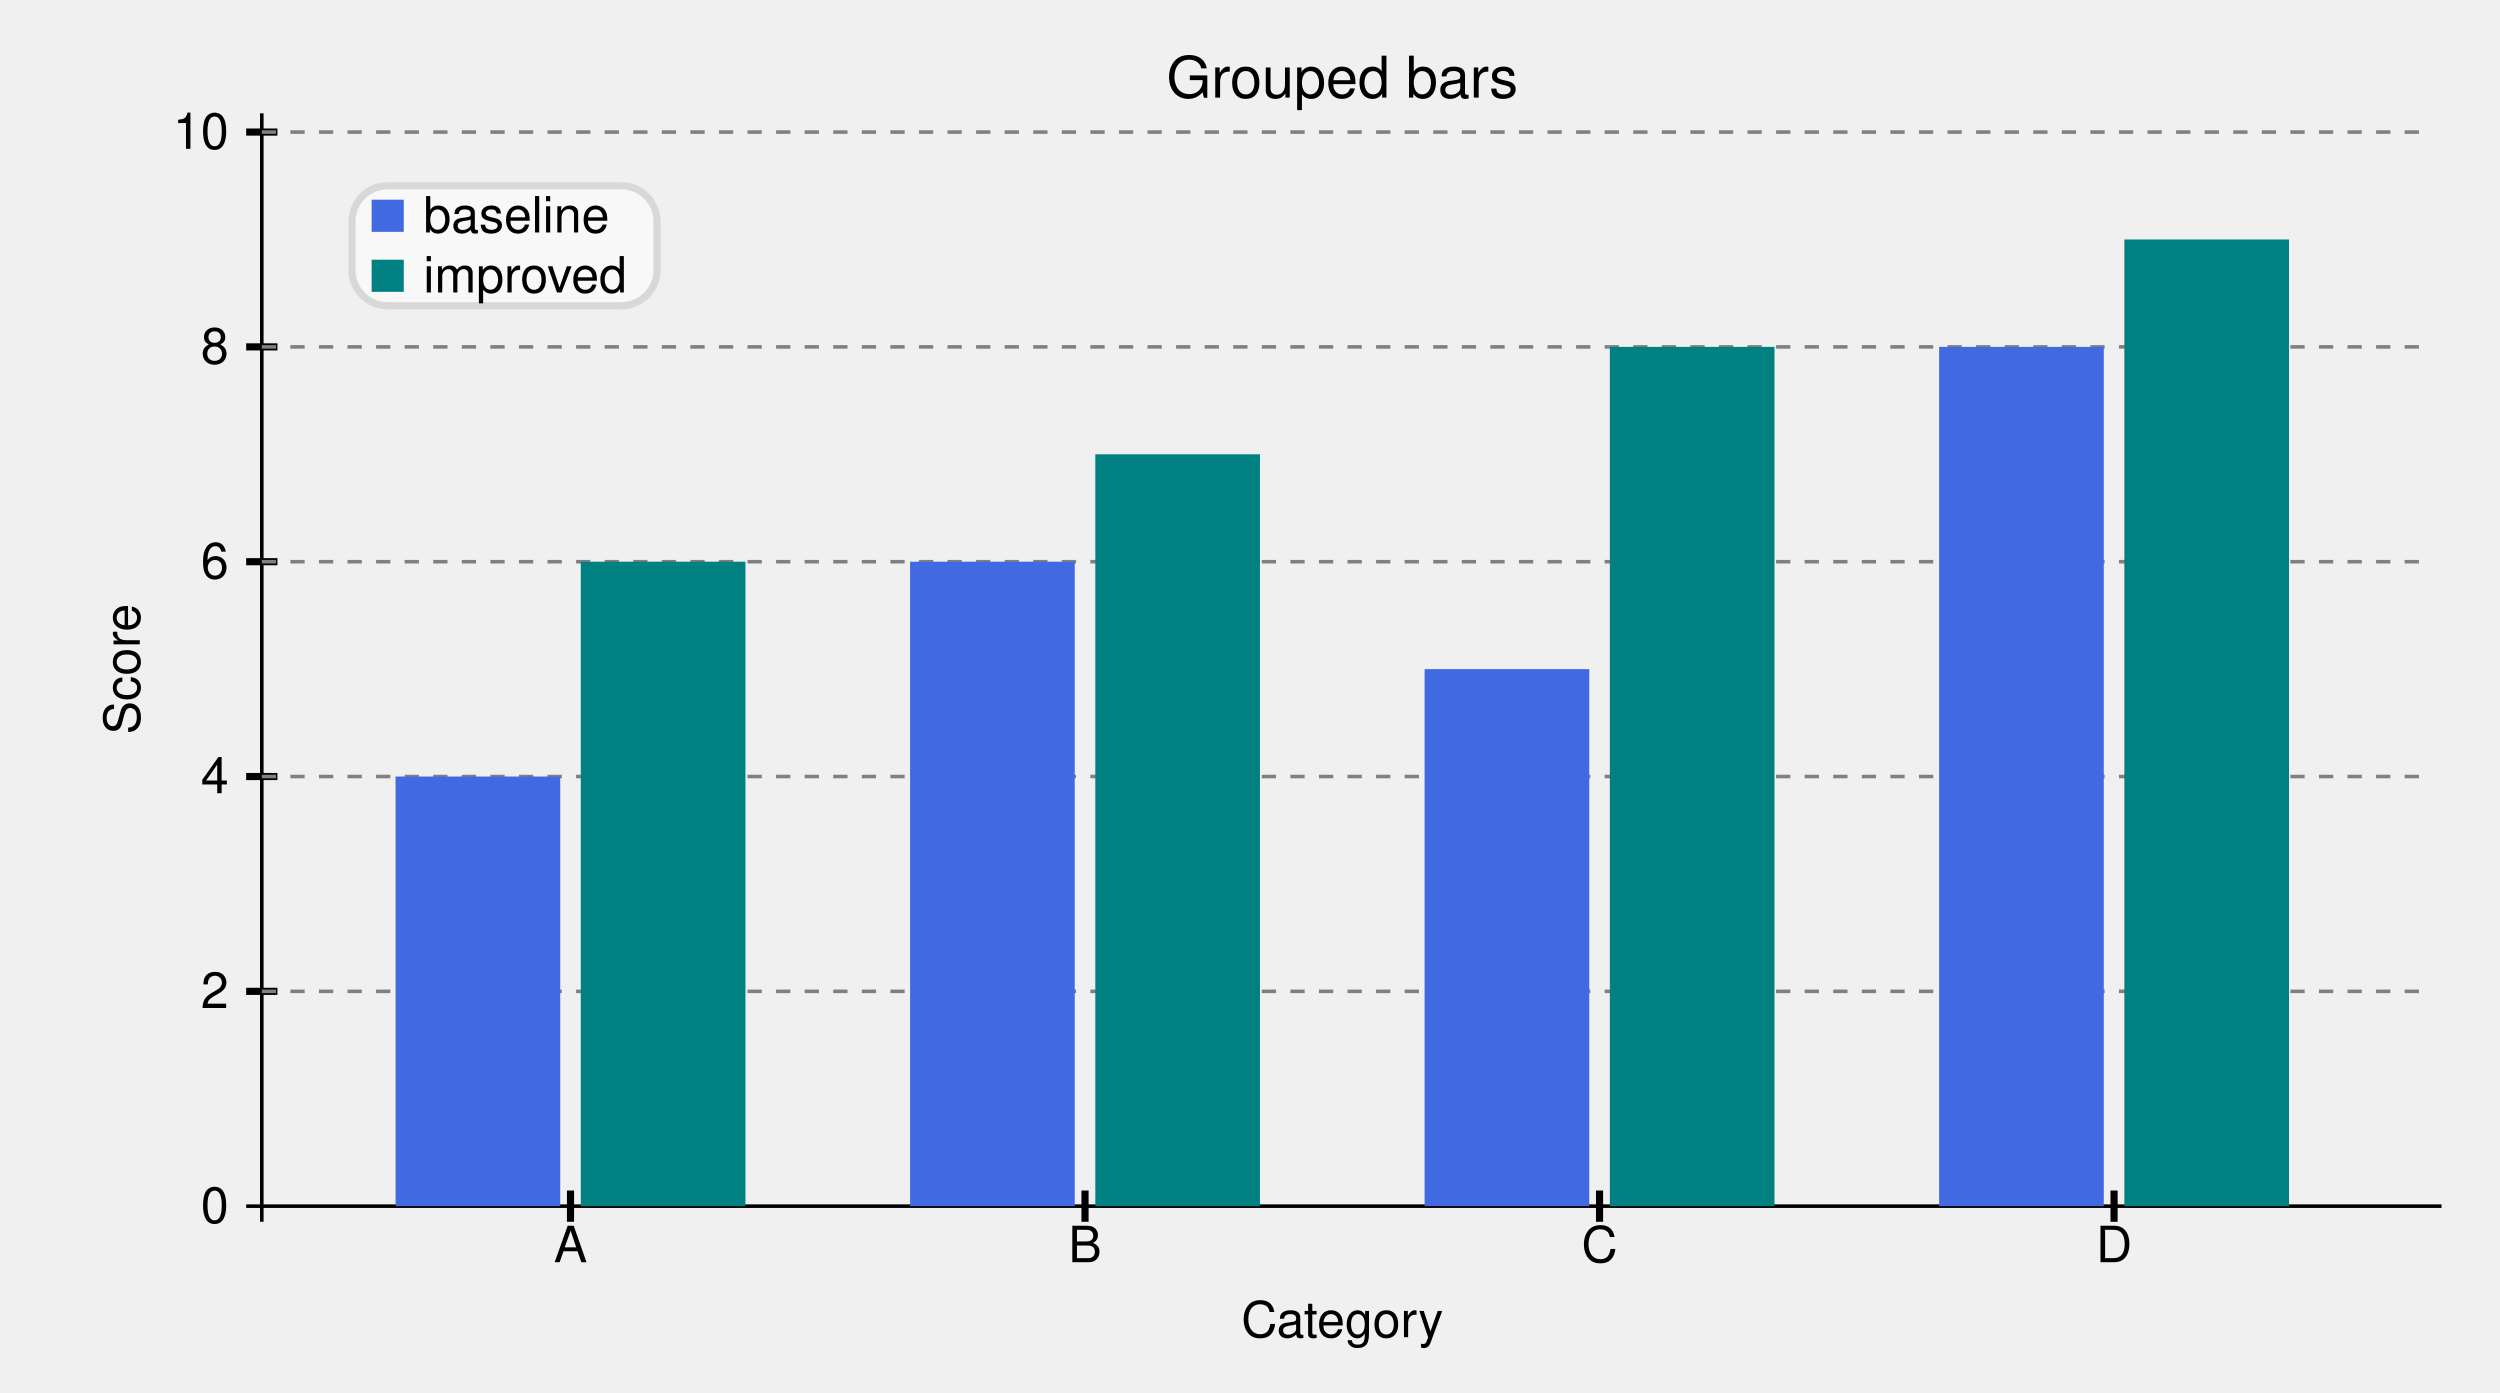
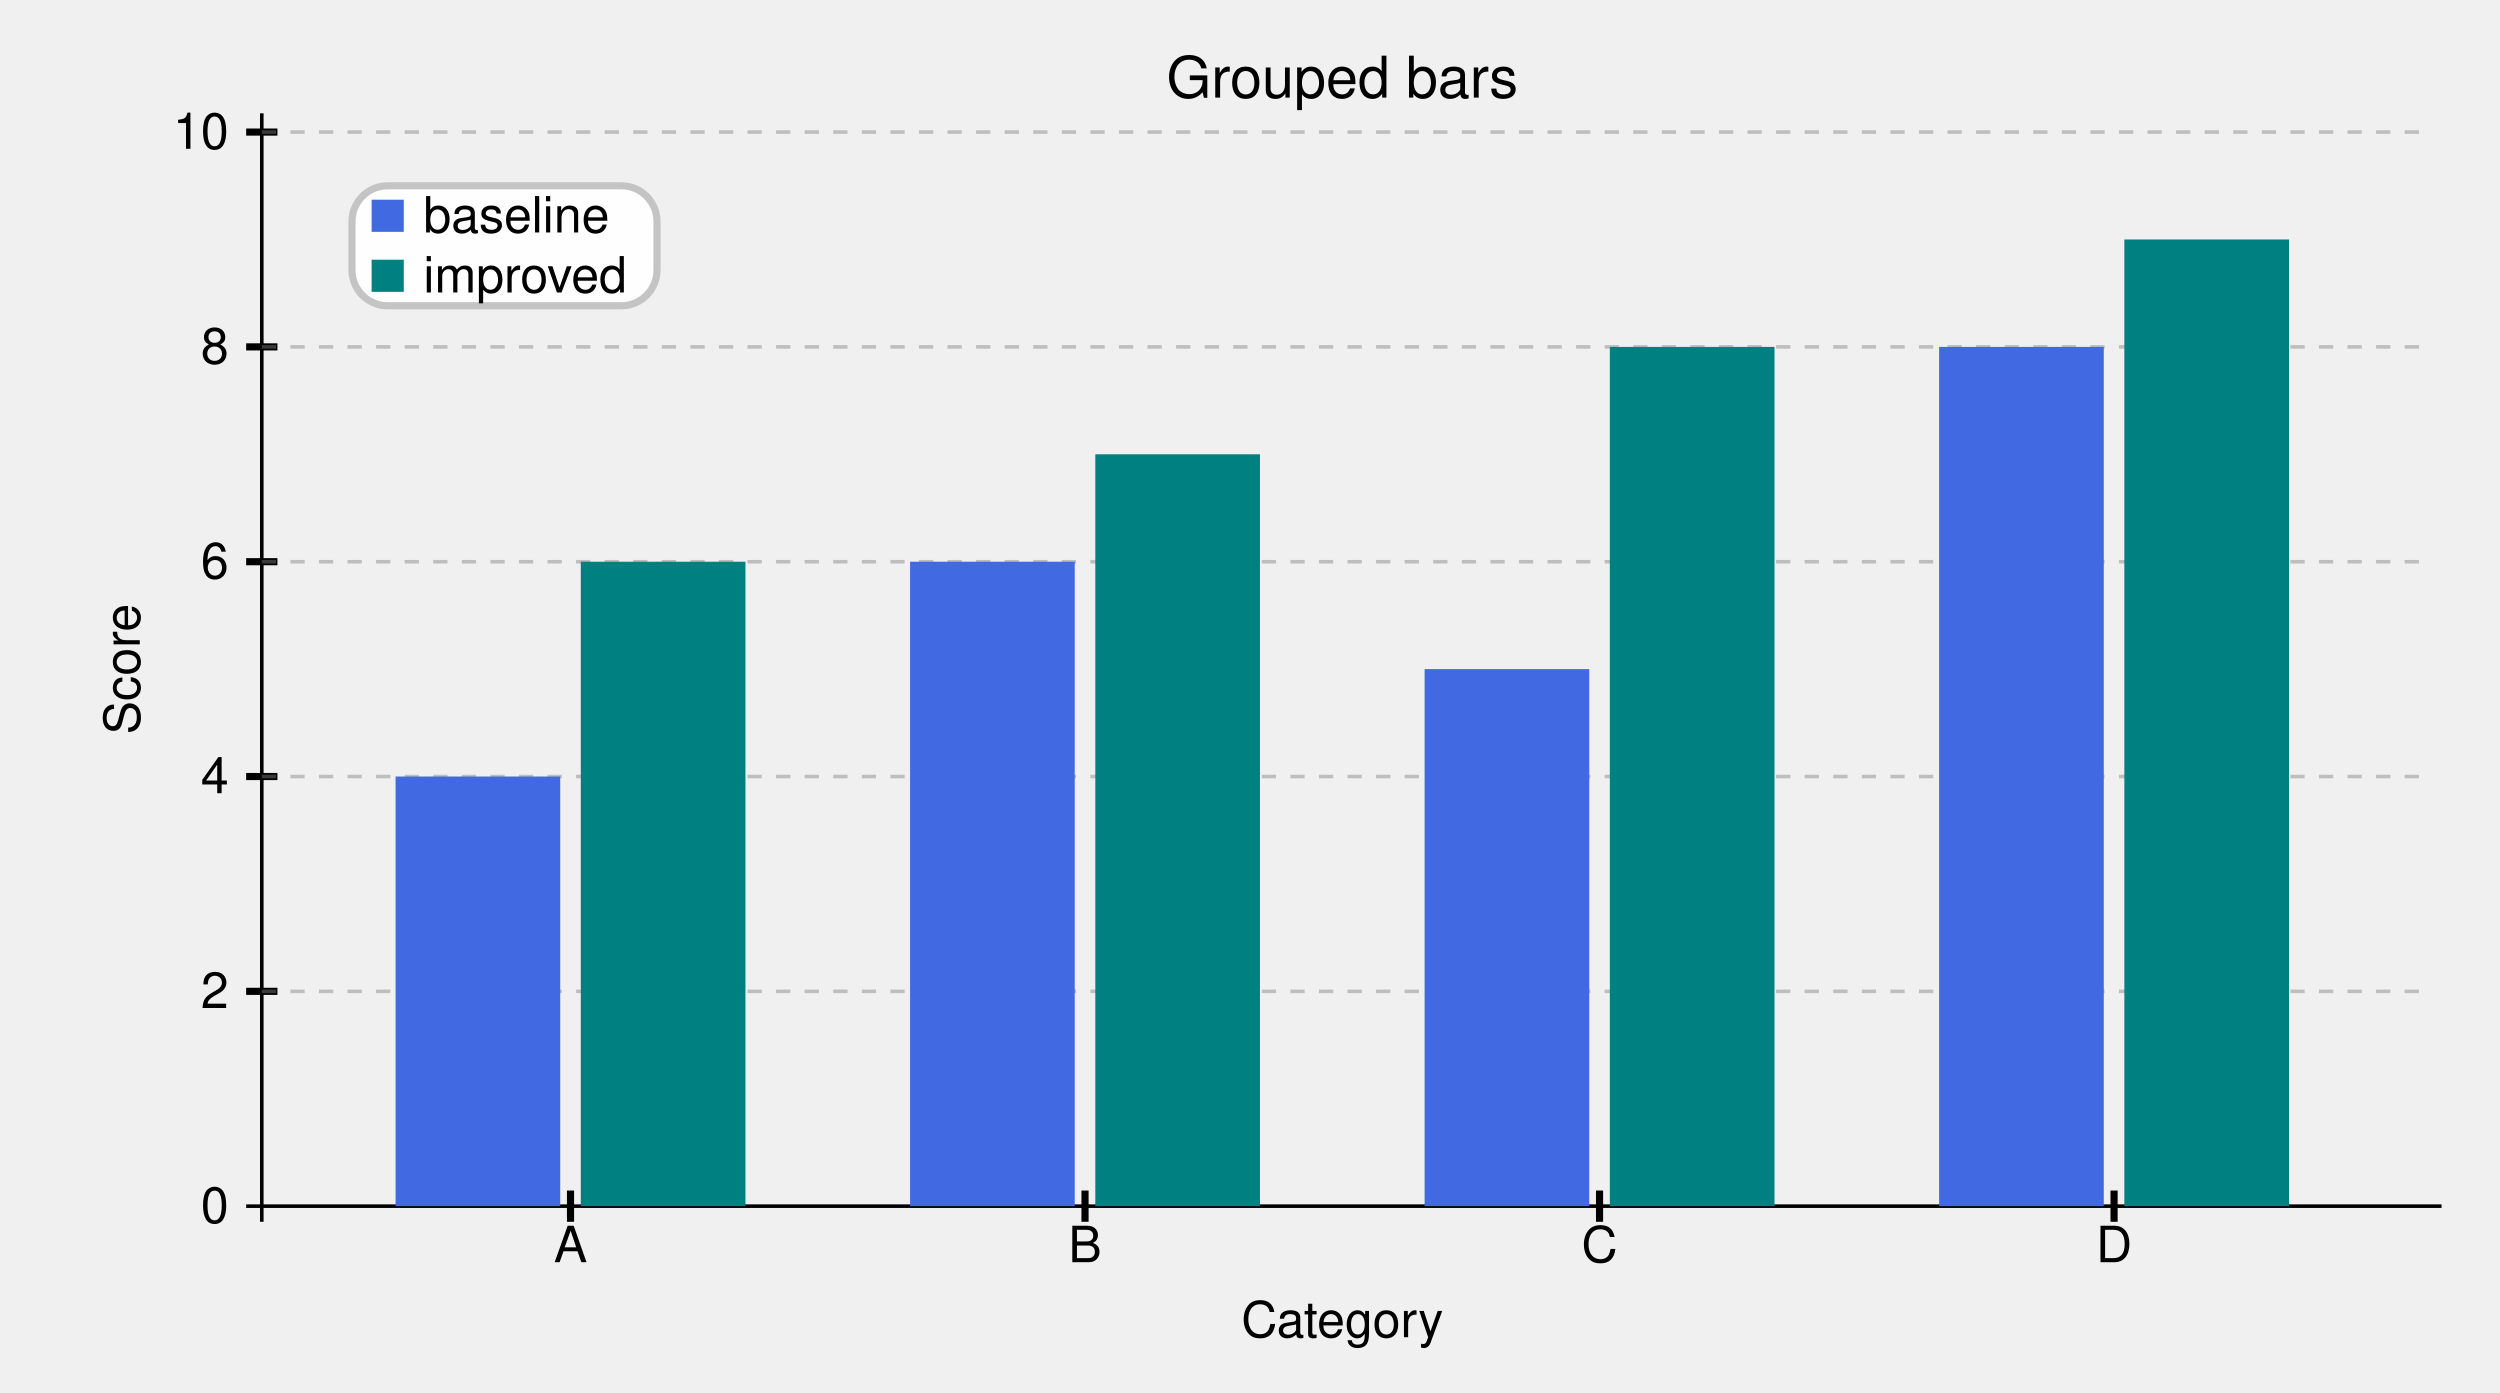
<svg xmlns="http://www.w3.org/2000/svg" xmlns:xlink="http://www.w3.org/1999/xlink" width="700" height="390" viewBox="0 0 700 390">
  <defs>
    <rect id="square" height="9" width="9" x="-4.5" y="-4.5" />
  </defs>
  <line x1="73.303" y1="342.1" x2="73.303" y2="31.73" stroke="black" stroke-width="1" fill="none" opacity="1" />
  <line x1="68.928" y1="337.725" x2="683.628" y2="337.725" stroke="black" stroke-width="1" fill="none" opacity="1" />
  <text fill="black" transform="translate(159.7423 347) rotate(0)" dominant-baseline="hanging" text-anchor="middle" font-family="Helvetica, Arial, sans-serif" font-size="14">A</text>
  <line x1="159.742" y1="333.35" x2="159.742" y2="342.1" stroke="black" stroke-width="2" fill="none" opacity="1" />
  <text fill="black" transform="translate(303.8078 347) rotate(0)" dominant-baseline="hanging" text-anchor="middle" font-family="Helvetica, Arial, sans-serif" font-size="14">B</text>
  <line x1="303.808" y1="333.35" x2="303.808" y2="342.1" stroke="black" stroke-width="2" fill="none" opacity="1" />
  <text fill="black" transform="translate(447.8732 347) rotate(0)" dominant-baseline="hanging" text-anchor="middle" font-family="Helvetica, Arial, sans-serif" font-size="14">C</text>
  <line x1="447.873" y1="333.35" x2="447.873" y2="342.1" stroke="black" stroke-width="2" fill="none" opacity="1" />
  <text fill="black" transform="translate(591.9387 347) rotate(0)" dominant-baseline="hanging" text-anchor="middle" font-family="Helvetica, Arial, sans-serif" font-size="14">D</text>
  <line x1="591.939" y1="333.35" x2="591.939" y2="342.1" stroke="black" stroke-width="2" fill="none" opacity="1" />
  <text fill="black" transform="translate(64.028 337.725) rotate(0)" dominant-baseline="middle" text-anchor="end" font-family="Helvetica, Arial, sans-serif" font-size="14">0</text>
  <text fill="black" transform="translate(64.028 277.576) rotate(0)" dominant-baseline="middle" text-anchor="end" font-family="Helvetica, Arial, sans-serif" font-size="14">2</text>
  <line x1="68.928" y1="277.576" x2="77.678" y2="277.576" stroke="black" stroke-width="2" fill="none" opacity="1" />
-   <line x1="73.303" y1="277.576" x2="678.378" y2="277.576" stroke="gray" stroke-width="1" fill="none" opacity="1" stroke-dasharray="4" />
+   <line x1="73.303" y1="277.576" x2="678.378" y2="277.576" stroke="gray" stroke-width="1" fill="none" opacity="0.45" stroke-dasharray="4" />
  <text fill="black" transform="translate(64.028 217.427) rotate(0)" dominant-baseline="middle" text-anchor="end" font-family="Helvetica, Arial, sans-serif" font-size="14">4</text>
  <line x1="68.928" y1="217.427" x2="77.678" y2="217.427" stroke="black" stroke-width="2" fill="none" opacity="1" />
-   <line x1="73.303" y1="217.427" x2="678.378" y2="217.427" stroke="gray" stroke-width="1" fill="none" opacity="1" stroke-dasharray="4" />
+   <line x1="73.303" y1="217.427" x2="678.378" y2="217.427" stroke="gray" stroke-width="1" fill="none" opacity="0.45" stroke-dasharray="4" />
  <text fill="black" transform="translate(64.028 157.278) rotate(0)" dominant-baseline="middle" text-anchor="end" font-family="Helvetica, Arial, sans-serif" font-size="14">6</text>
  <line x1="68.928" y1="157.278" x2="77.678" y2="157.278" stroke="black" stroke-width="2" fill="none" opacity="1" />
-   <line x1="73.303" y1="157.278" x2="678.378" y2="157.278" stroke="gray" stroke-width="1" fill="none" opacity="1" stroke-dasharray="4" />
+   <line x1="73.303" y1="157.278" x2="678.378" y2="157.278" stroke="gray" stroke-width="1" fill="none" opacity="0.45" stroke-dasharray="4" />
  <text fill="black" transform="translate(64.028 97.129) rotate(0)" dominant-baseline="middle" text-anchor="end" font-family="Helvetica, Arial, sans-serif" font-size="14">8</text>
  <line x1="68.928" y1="97.129" x2="77.678" y2="97.129" stroke="black" stroke-width="2" fill="none" opacity="1" />
-   <line x1="73.303" y1="97.129" x2="678.378" y2="97.129" stroke="gray" stroke-width="1" fill="none" opacity="1" stroke-dasharray="4" />
+   <line x1="73.303" y1="97.129" x2="678.378" y2="97.129" stroke="gray" stroke-width="1" fill="none" opacity="0.45" stroke-dasharray="4" />
  <text fill="black" transform="translate(64.028 36.98) rotate(0)" dominant-baseline="middle" text-anchor="end" font-family="Helvetica, Arial, sans-serif" font-size="14">10</text>
  <line x1="68.928" y1="36.98" x2="77.678" y2="36.98" stroke="black" stroke-width="2" fill="none" opacity="1" />
-   <line x1="73.303" y1="36.98" x2="678.378" y2="36.98" stroke="gray" stroke-width="1" fill="none" opacity="1" stroke-dasharray="4" />
+   <line x1="73.303" y1="36.98" x2="678.378" y2="36.98" stroke="gray" stroke-width="1" fill="none" opacity="0.45" stroke-dasharray="4" />
  <rect width="46.101" height="120.298" fill="royalblue" stroke="none" stroke-width="1" transform="translate(110.76 217.427) rotate(0)" opacity="1" rx="0" />
  <rect width="46.101" height="180.447" fill="royalblue" stroke="none" stroke-width="1" transform="translate(254.8255 157.278) rotate(0)" opacity="1" rx="0" />
  <rect width="46.101" height="150.373" fill="royalblue" stroke="none" stroke-width="1" transform="translate(398.891 187.3525) rotate(0)" opacity="1" rx="0" />
  <rect width="46.101" height="240.596" fill="royalblue" stroke="none" stroke-width="1" transform="translate(542.9565 97.129) rotate(0)" opacity="1" rx="0" />
  <rect width="46.101" height="180.447" fill="teal" stroke="none" stroke-width="1" transform="translate(162.6236 157.278) rotate(0)" opacity="1" rx="0" />
  <rect width="46.101" height="210.522" fill="teal" stroke="none" stroke-width="1" transform="translate(306.6891 127.2035) rotate(0)" opacity="1" rx="0" />
  <rect width="46.101" height="240.596" fill="teal" stroke="none" stroke-width="1" transform="translate(450.7545 97.129) rotate(0)" opacity="1" rx="0" />
  <rect width="46.101" height="270.671" fill="teal" stroke="none" stroke-width="1" transform="translate(594.82 67.0545) rotate(0)" opacity="1" rx="0" />
  <text fill="black" transform="translate(375.8405 368) rotate(0)" dominant-baseline="hanging" text-anchor="middle" font-family="Helvetica, Arial, sans-serif" font-size="14">Category</text>
  <text fill="black" transform="translate(34.46 187.3525) rotate(-90)" dominant-baseline="middle" text-anchor="middle" font-family="Helvetica, Arial, sans-serif" font-size="14">Score</text>
  <text fill="black" transform="translate(375.8405 27.32) rotate(0)" dominant-baseline="auto" text-anchor="middle" font-family="Helvetica, Arial, sans-serif" font-size="16.1">Grouped bars</text>
-   <rect width="85.408" height="33.6" fill="white" stroke="silver" stroke-width="2" transform="translate(98.5567 52.0173) rotate(0)" opacity="0.5" rx="10" />
+   <rect width="85.408" height="33.6" fill="white" stroke="silver" stroke-width="2" transform="translate(98.5567 52.0173) rotate(0)" opacity="0.92" rx="10" />
  <text fill="black" transform="translate(118.5567 60.4173) rotate(0)" dominant-baseline="middle" text-anchor="start" font-family="Helvetica, Arial, sans-serif" font-size="14">
    <tspan x="0" dy="0em" textLength="52.136" lengthAdjust="spacingAndGlyphs">baseline</tspan>
    <tspan x="0" dy="1.2em" textLength="57.568" lengthAdjust="spacingAndGlyphs">improved</tspan>
  </text>
  <use xlink:href="#square" transform="translate(108.5567 60.4173) scale(1 1)" stroke="none" fill="royalblue" />
  <use xlink:href="#square" transform="translate(108.5567 77.2173) scale(1 1)" stroke="none" fill="teal" />
</svg>
